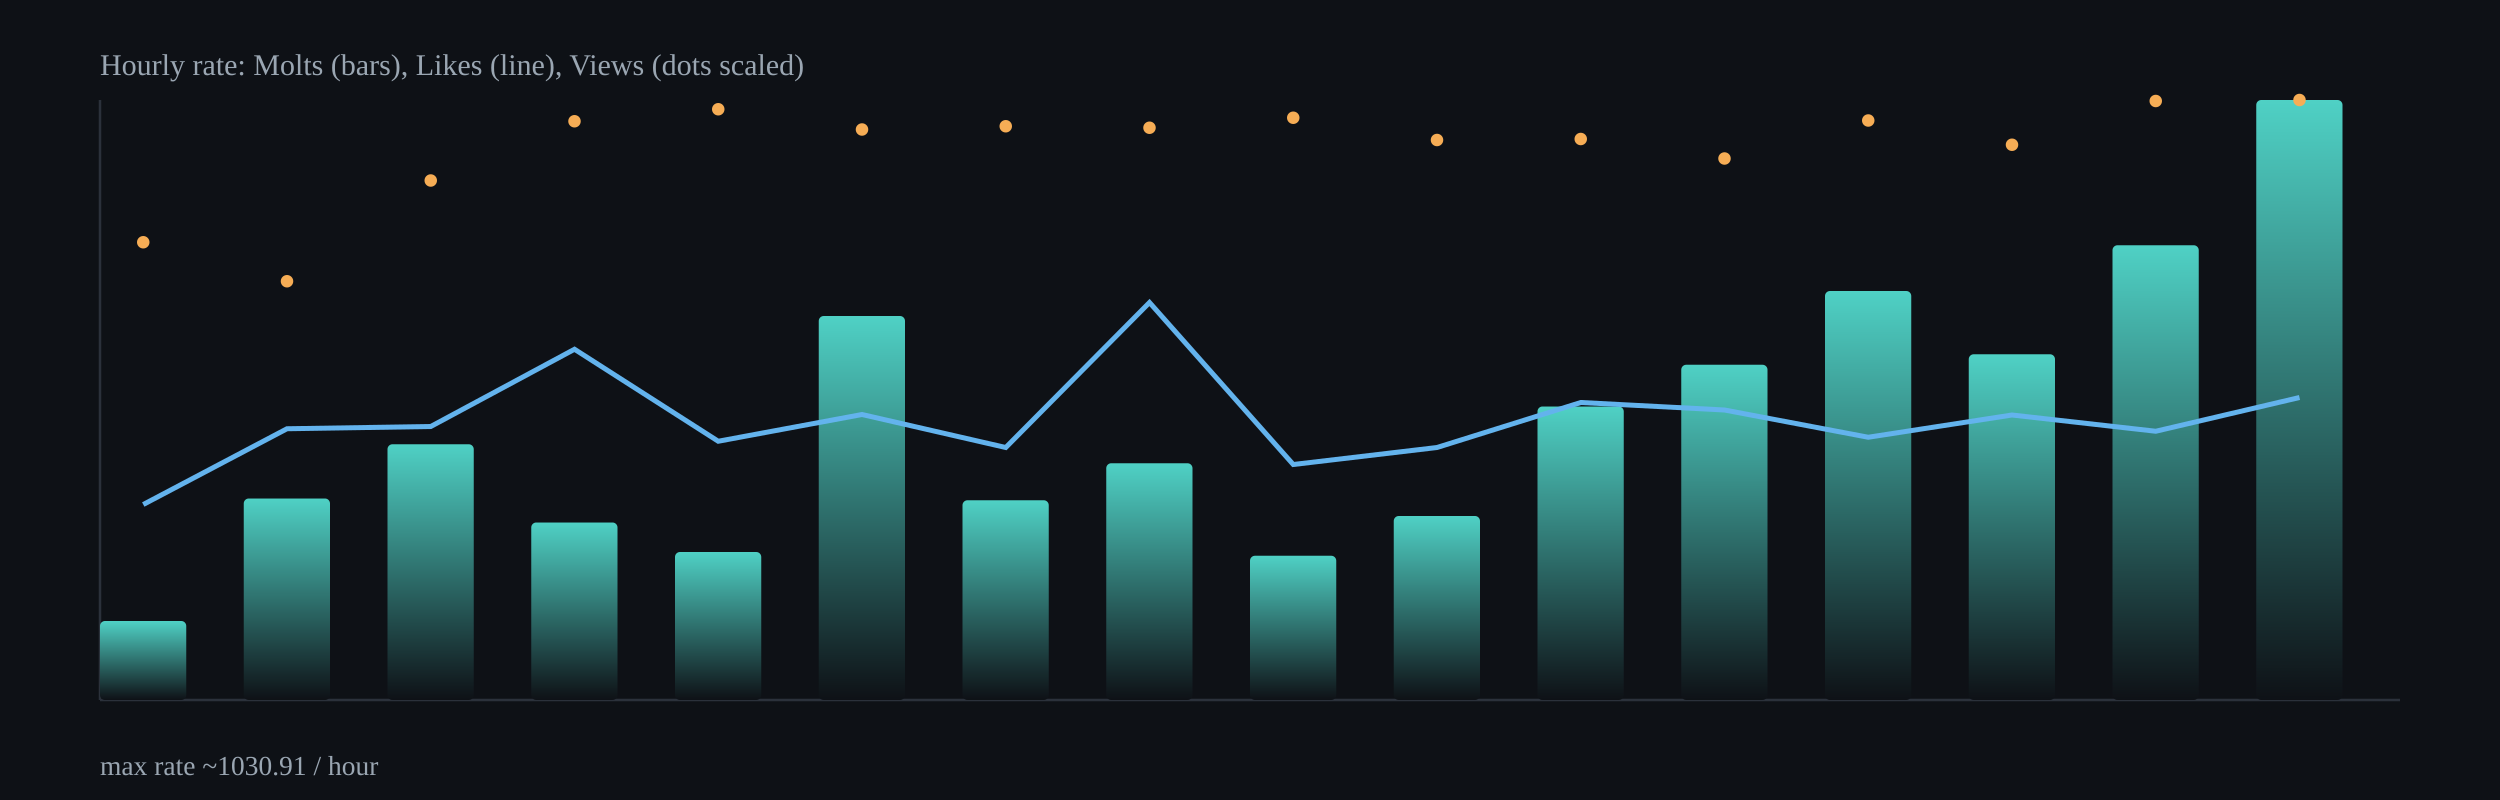
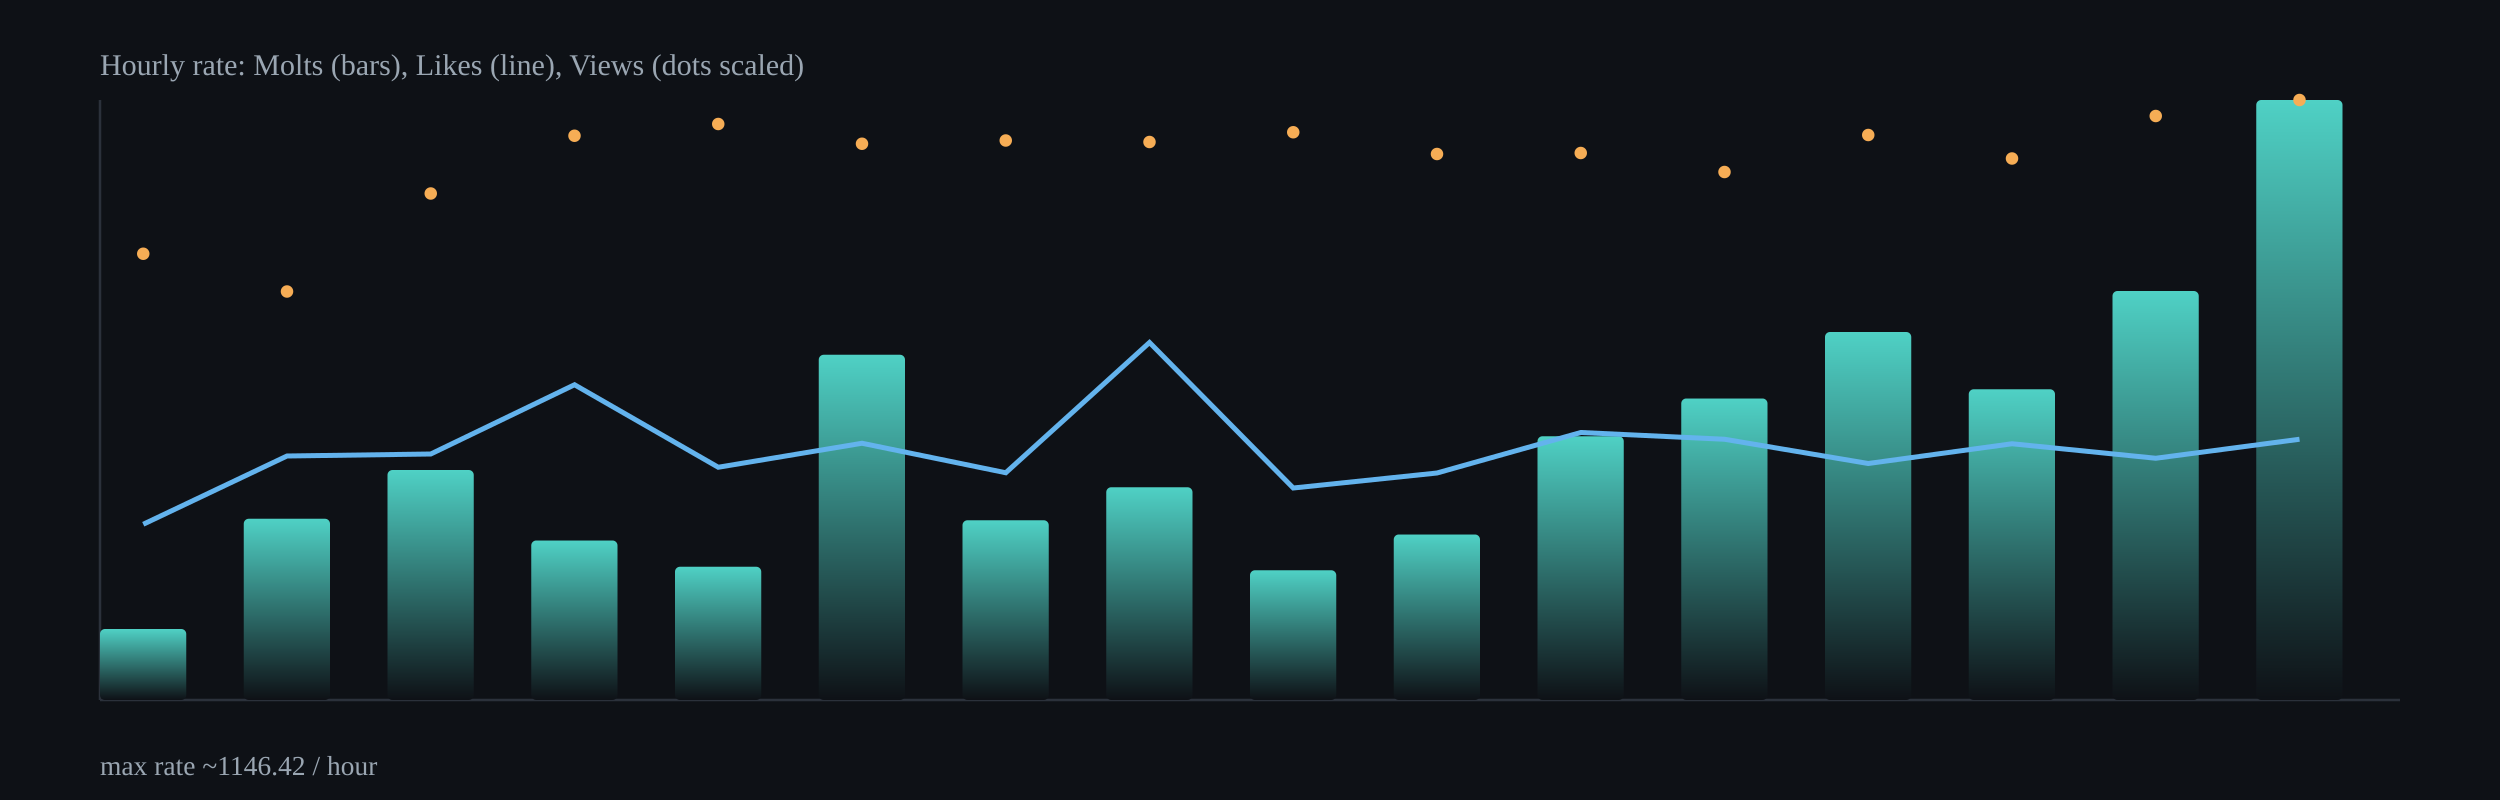
<svg xmlns="http://www.w3.org/2000/svg" width="1000" height="320" viewBox="0 0 1000 320">
  <defs>
    <linearGradient id="barGrad" x1="0" x2="0" y1="0" y2="1">
      <stop offset="0%" stop-color="#4fd1c5" />
      <stop offset="100%" stop-color="#0e1116" />
    </linearGradient>
  </defs>
  <rect x="0" y="0" width="1000" height="320" fill="#0e1116" />
  <g stroke="#2b313b" stroke-width="1">
    <line x1="40" y1="280" x2="960" y2="280" />
    <line x1="40" y1="40" x2="40" y2="280" />
  </g>
-   <rect x="40.0" y="248.4" width="34.5" height="31.6" rx="2" fill="url(#barGrad)" />
-   <rect x="97.5" y="199.4" width="34.5" height="80.6" rx="2" fill="url(#barGrad)" />
-   <rect x="155.0" y="177.7" width="34.5" height="102.3" rx="2" fill="url(#barGrad)" />
-   <rect x="212.5" y="209.0" width="34.5" height="71.0" rx="2" fill="url(#barGrad)" />
-   <rect x="270.0" y="220.8" width="34.5" height="59.2" rx="2" fill="url(#barGrad)" />
-   <rect x="327.5" y="126.4" width="34.5" height="153.6" rx="2" fill="url(#barGrad)" />
-   <rect x="385.0" y="200.1" width="34.5" height="79.9" rx="2" fill="url(#barGrad)" />
-   <rect x="442.5" y="185.3" width="34.5" height="94.7" rx="2" fill="url(#barGrad)" />
-   <rect x="500.0" y="222.3" width="34.5" height="57.7" rx="2" fill="url(#barGrad)" />
-   <rect x="557.5" y="206.4" width="34.5" height="73.6" rx="2" fill="url(#barGrad)" />
-   <rect x="615.0" y="162.6" width="34.5" height="117.4" rx="2" fill="url(#barGrad)" />
-   <rect x="672.5" y="145.9" width="34.5" height="134.1" rx="2" fill="url(#barGrad)" />
-   <rect x="730.0" y="116.4" width="34.5" height="163.6" rx="2" fill="url(#barGrad)" />
-   <rect x="787.5" y="141.7" width="34.5" height="138.3" rx="2" fill="url(#barGrad)" />
-   <rect x="845.0" y="98.1" width="34.5" height="181.9" rx="2" fill="url(#barGrad)" />
+   <rect x="40.0" y="251.6" width="34.5" height="28.4" rx="2" fill="url(#barGrad)" />
+   <rect x="97.5" y="207.5" width="34.5" height="72.5" rx="2" fill="url(#barGrad)" />
+   <rect x="155.0" y="188.0" width="34.5" height="92.0" rx="2" fill="url(#barGrad)" />
+   <rect x="212.5" y="216.2" width="34.5" height="63.8" rx="2" fill="url(#barGrad)" />
+   <rect x="270.0" y="226.7" width="34.5" height="53.3" rx="2" fill="url(#barGrad)" />
+   <rect x="327.5" y="141.9" width="34.5" height="138.1" rx="2" fill="url(#barGrad)" />
+   <rect x="385.0" y="208.1" width="34.5" height="71.9" rx="2" fill="url(#barGrad)" />
+   <rect x="442.5" y="194.9" width="34.5" height="85.1" rx="2" fill="url(#barGrad)" />
+   <rect x="500.0" y="228.1" width="34.5" height="51.9" rx="2" fill="url(#barGrad)" />
+   <rect x="557.5" y="213.8" width="34.5" height="66.2" rx="2" fill="url(#barGrad)" />
+   <rect x="615.0" y="174.5" width="34.5" height="105.5" rx="2" fill="url(#barGrad)" />
+   <rect x="672.5" y="159.4" width="34.5" height="120.6" rx="2" fill="url(#barGrad)" />
+   <rect x="730.0" y="132.8" width="34.5" height="147.2" rx="2" fill="url(#barGrad)" />
+   <rect x="787.5" y="155.7" width="34.5" height="124.3" rx="2" fill="url(#barGrad)" />
+   <rect x="845.0" y="116.4" width="34.5" height="163.6" rx="2" fill="url(#barGrad)" />
  <rect x="902.5" y="40.0" width="34.5" height="240.0" rx="2" fill="url(#barGrad)" />
-   <polyline fill="none" stroke="#63b3ed" stroke-width="2" points="57.3,201.8 114.8,171.5 172.3,170.6 229.8,139.7 287.3,176.5 344.8,165.8 402.3,179.0 459.8,121.0 517.3,185.8 574.8,179.0 632.3,161.0 689.8,164.0 747.3,174.9 804.8,166.0 862.3,172.5 919.8,159.0" />
-   <circle cx="57.3" cy="96.9" r="2.5" fill="#f6ad55" />
-   <circle cx="114.8" cy="112.5" r="2.5" fill="#f6ad55" />
-   <circle cx="172.3" cy="72.2" r="2.5" fill="#f6ad55" />
-   <circle cx="229.8" cy="48.5" r="2.5" fill="#f6ad55" />
-   <circle cx="287.3" cy="43.7" r="2.5" fill="#f6ad55" />
-   <circle cx="344.8" cy="51.8" r="2.5" fill="#f6ad55" />
-   <circle cx="402.3" cy="50.5" r="2.5" fill="#f6ad55" />
-   <circle cx="459.8" cy="51.1" r="2.5" fill="#f6ad55" />
-   <circle cx="517.3" cy="47.1" r="2.5" fill="#f6ad55" />
-   <circle cx="574.8" cy="56.0" r="2.5" fill="#f6ad55" />
-   <circle cx="632.3" cy="55.6" r="2.5" fill="#f6ad55" />
-   <circle cx="689.8" cy="63.4" r="2.5" fill="#f6ad55" />
-   <circle cx="747.3" cy="48.2" r="2.5" fill="#f6ad55" />
-   <circle cx="804.8" cy="57.9" r="2.5" fill="#f6ad55" />
-   <circle cx="862.3" cy="40.4" r="2.5" fill="#f6ad55" />
+   <polyline fill="none" stroke="#63b3ed" stroke-width="2" points="57.3,209.7 114.8,182.4 172.3,181.6 229.8,153.9 287.3,186.9 344.8,177.3 402.3,189.1 459.8,137.0 517.3,195.2 574.8,189.2 632.3,173.0 689.8,175.7 747.3,185.4 804.8,177.5 862.3,183.3 919.8,175.7" />
+   <circle cx="57.3" cy="101.5" r="2.5" fill="#f6ad55" />
+   <circle cx="114.8" cy="116.6" r="2.5" fill="#f6ad55" />
+   <circle cx="172.3" cy="77.4" r="2.5" fill="#f6ad55" />
+   <circle cx="229.8" cy="54.3" r="2.5" fill="#f6ad55" />
+   <circle cx="287.3" cy="49.6" r="2.5" fill="#f6ad55" />
+   <circle cx="344.8" cy="57.5" r="2.5" fill="#f6ad55" />
+   <circle cx="402.3" cy="56.2" r="2.5" fill="#f6ad55" />
+   <circle cx="459.8" cy="56.8" r="2.5" fill="#f6ad55" />
+   <circle cx="517.3" cy="52.9" r="2.5" fill="#f6ad55" />
+   <circle cx="574.8" cy="61.6" r="2.5" fill="#f6ad55" />
+   <circle cx="632.3" cy="61.2" r="2.5" fill="#f6ad55" />
+   <circle cx="689.8" cy="68.8" r="2.5" fill="#f6ad55" />
+   <circle cx="747.3" cy="54.0" r="2.5" fill="#f6ad55" />
+   <circle cx="804.8" cy="63.4" r="2.5" fill="#f6ad55" />
+   <circle cx="862.3" cy="46.4" r="2.5" fill="#f6ad55" />
  <circle cx="919.8" cy="40.0" r="2.5" fill="#f6ad55" />
  <text x="40" y="30" fill="#9aa6b2" font-size="12">Hourly rate: Molts (bars), Likes (line), Views (dots scaled)</text>
-   <text x="40" y="310" fill="#9aa6b2" font-size="11">max rate ~1030.91 / hour</text>
+   <text x="40" y="310" fill="#9aa6b2" font-size="11">max rate ~1146.42 / hour</text>
</svg>
